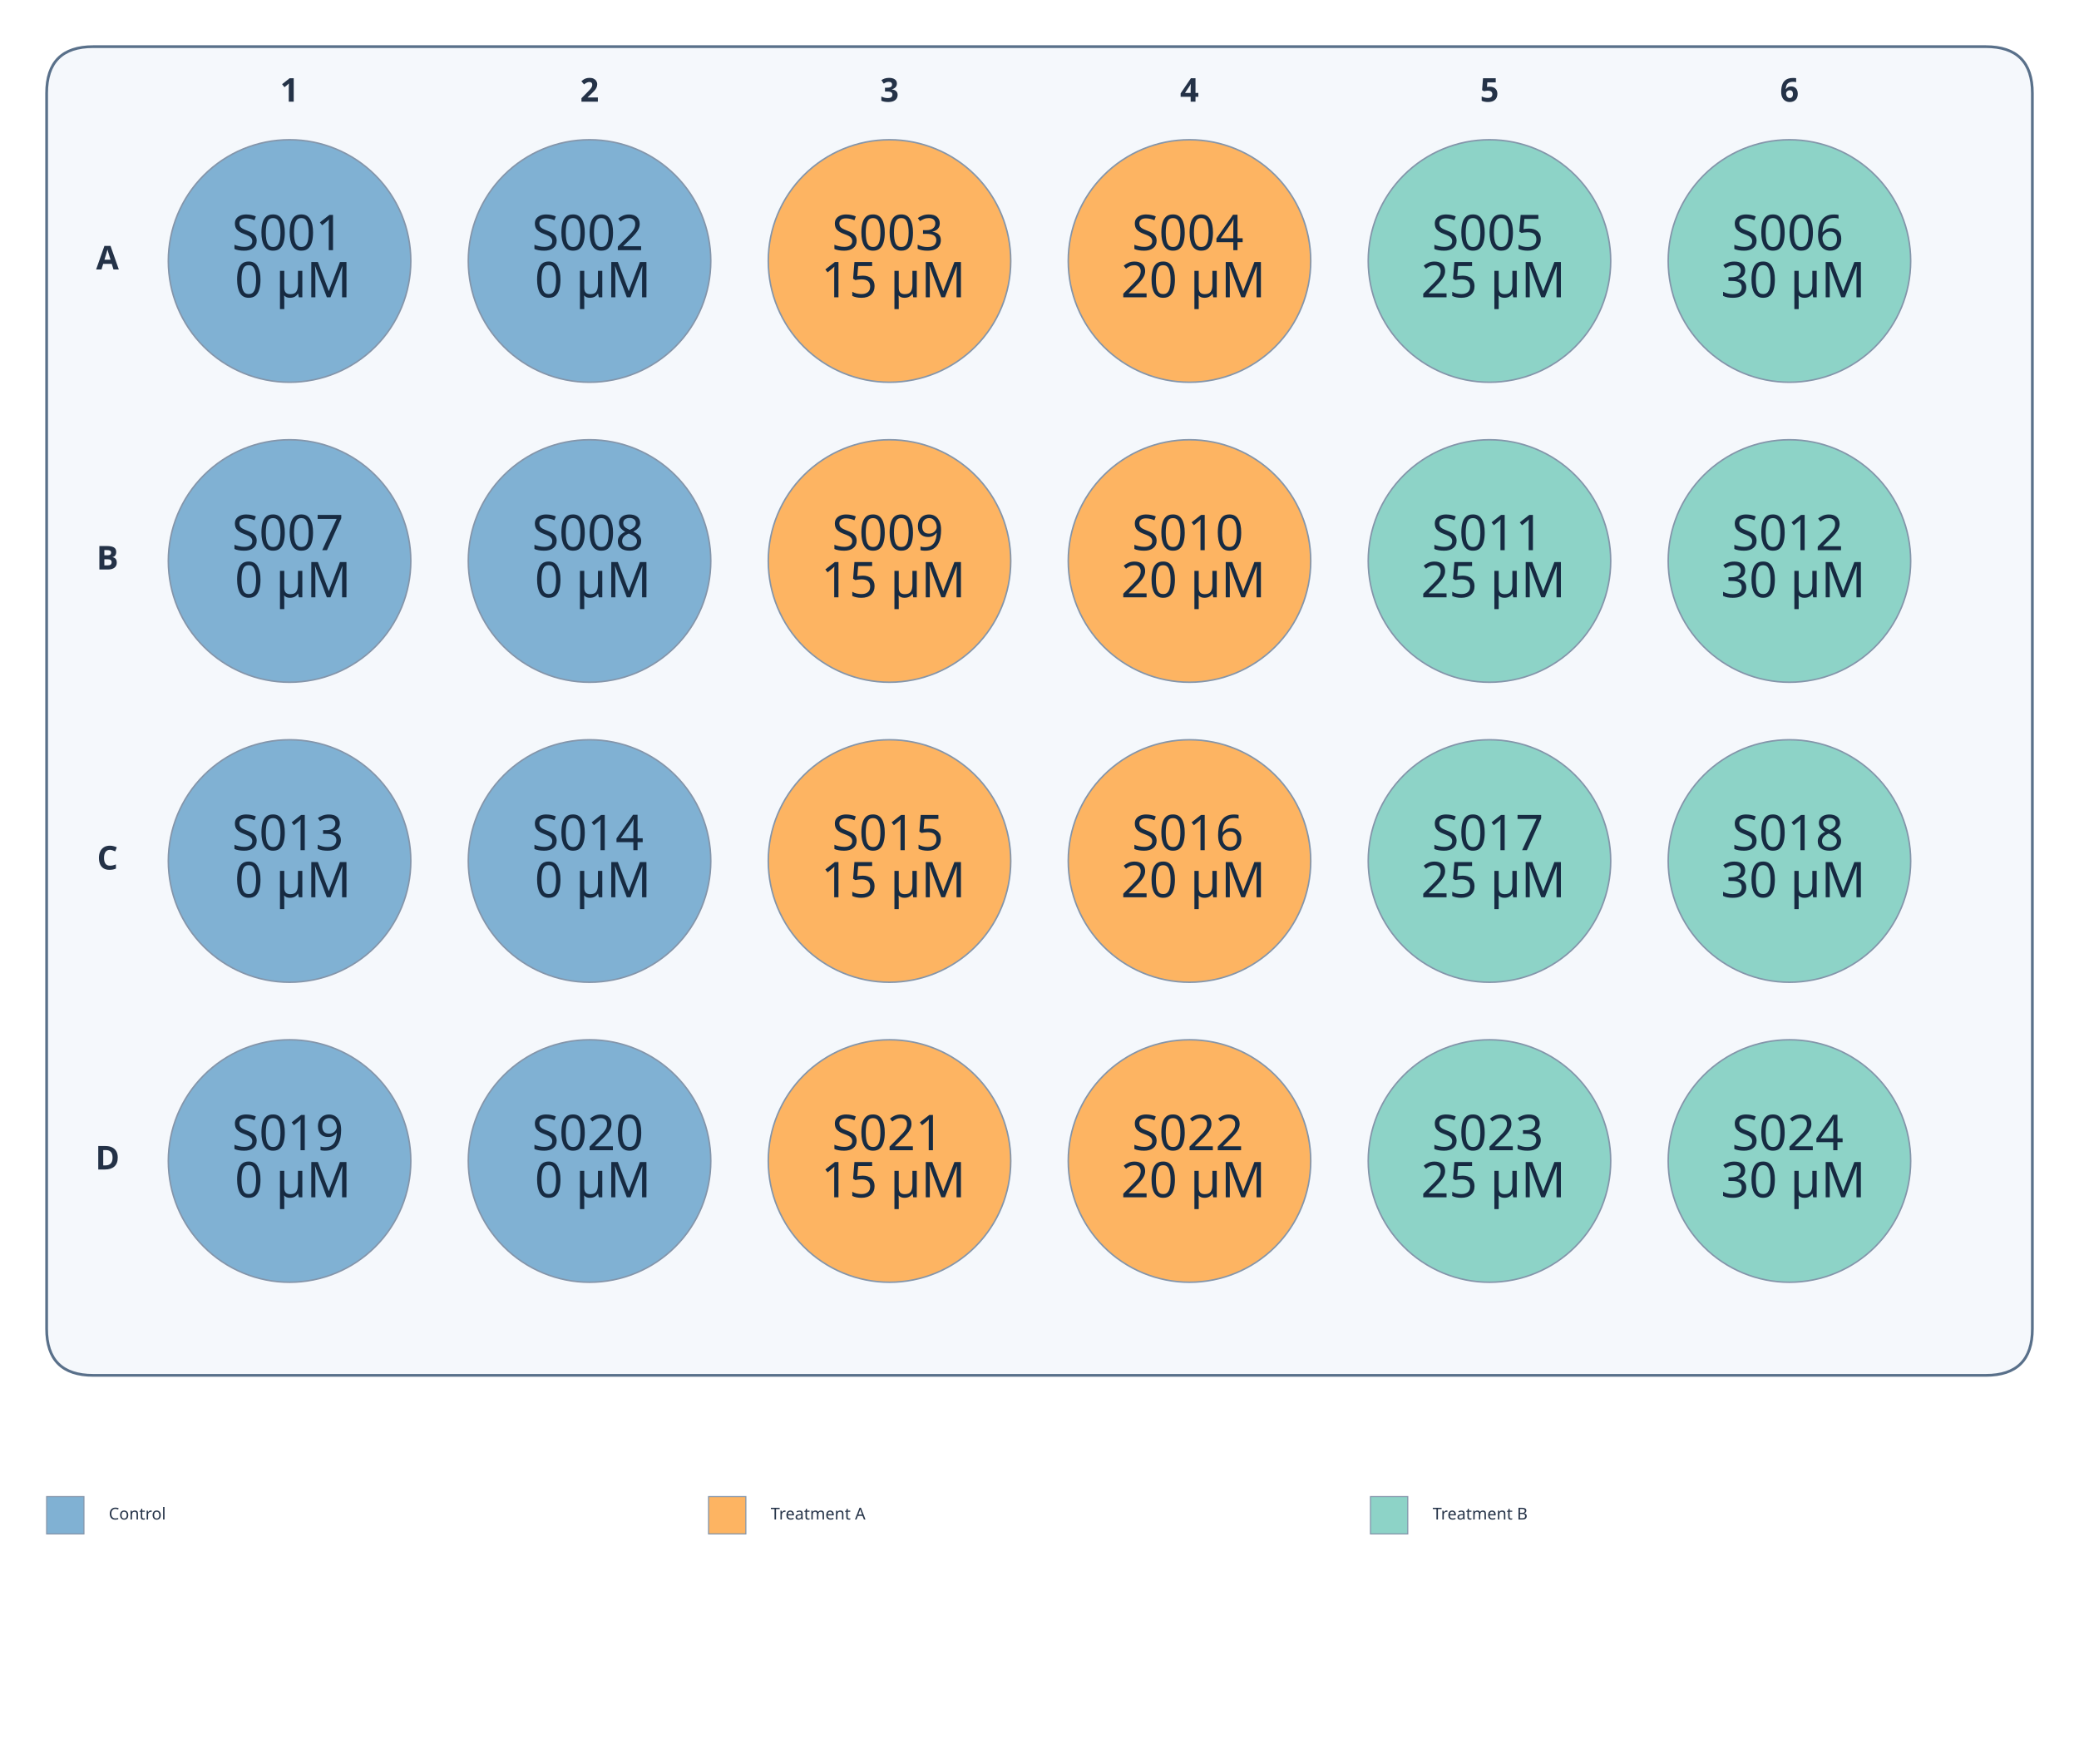
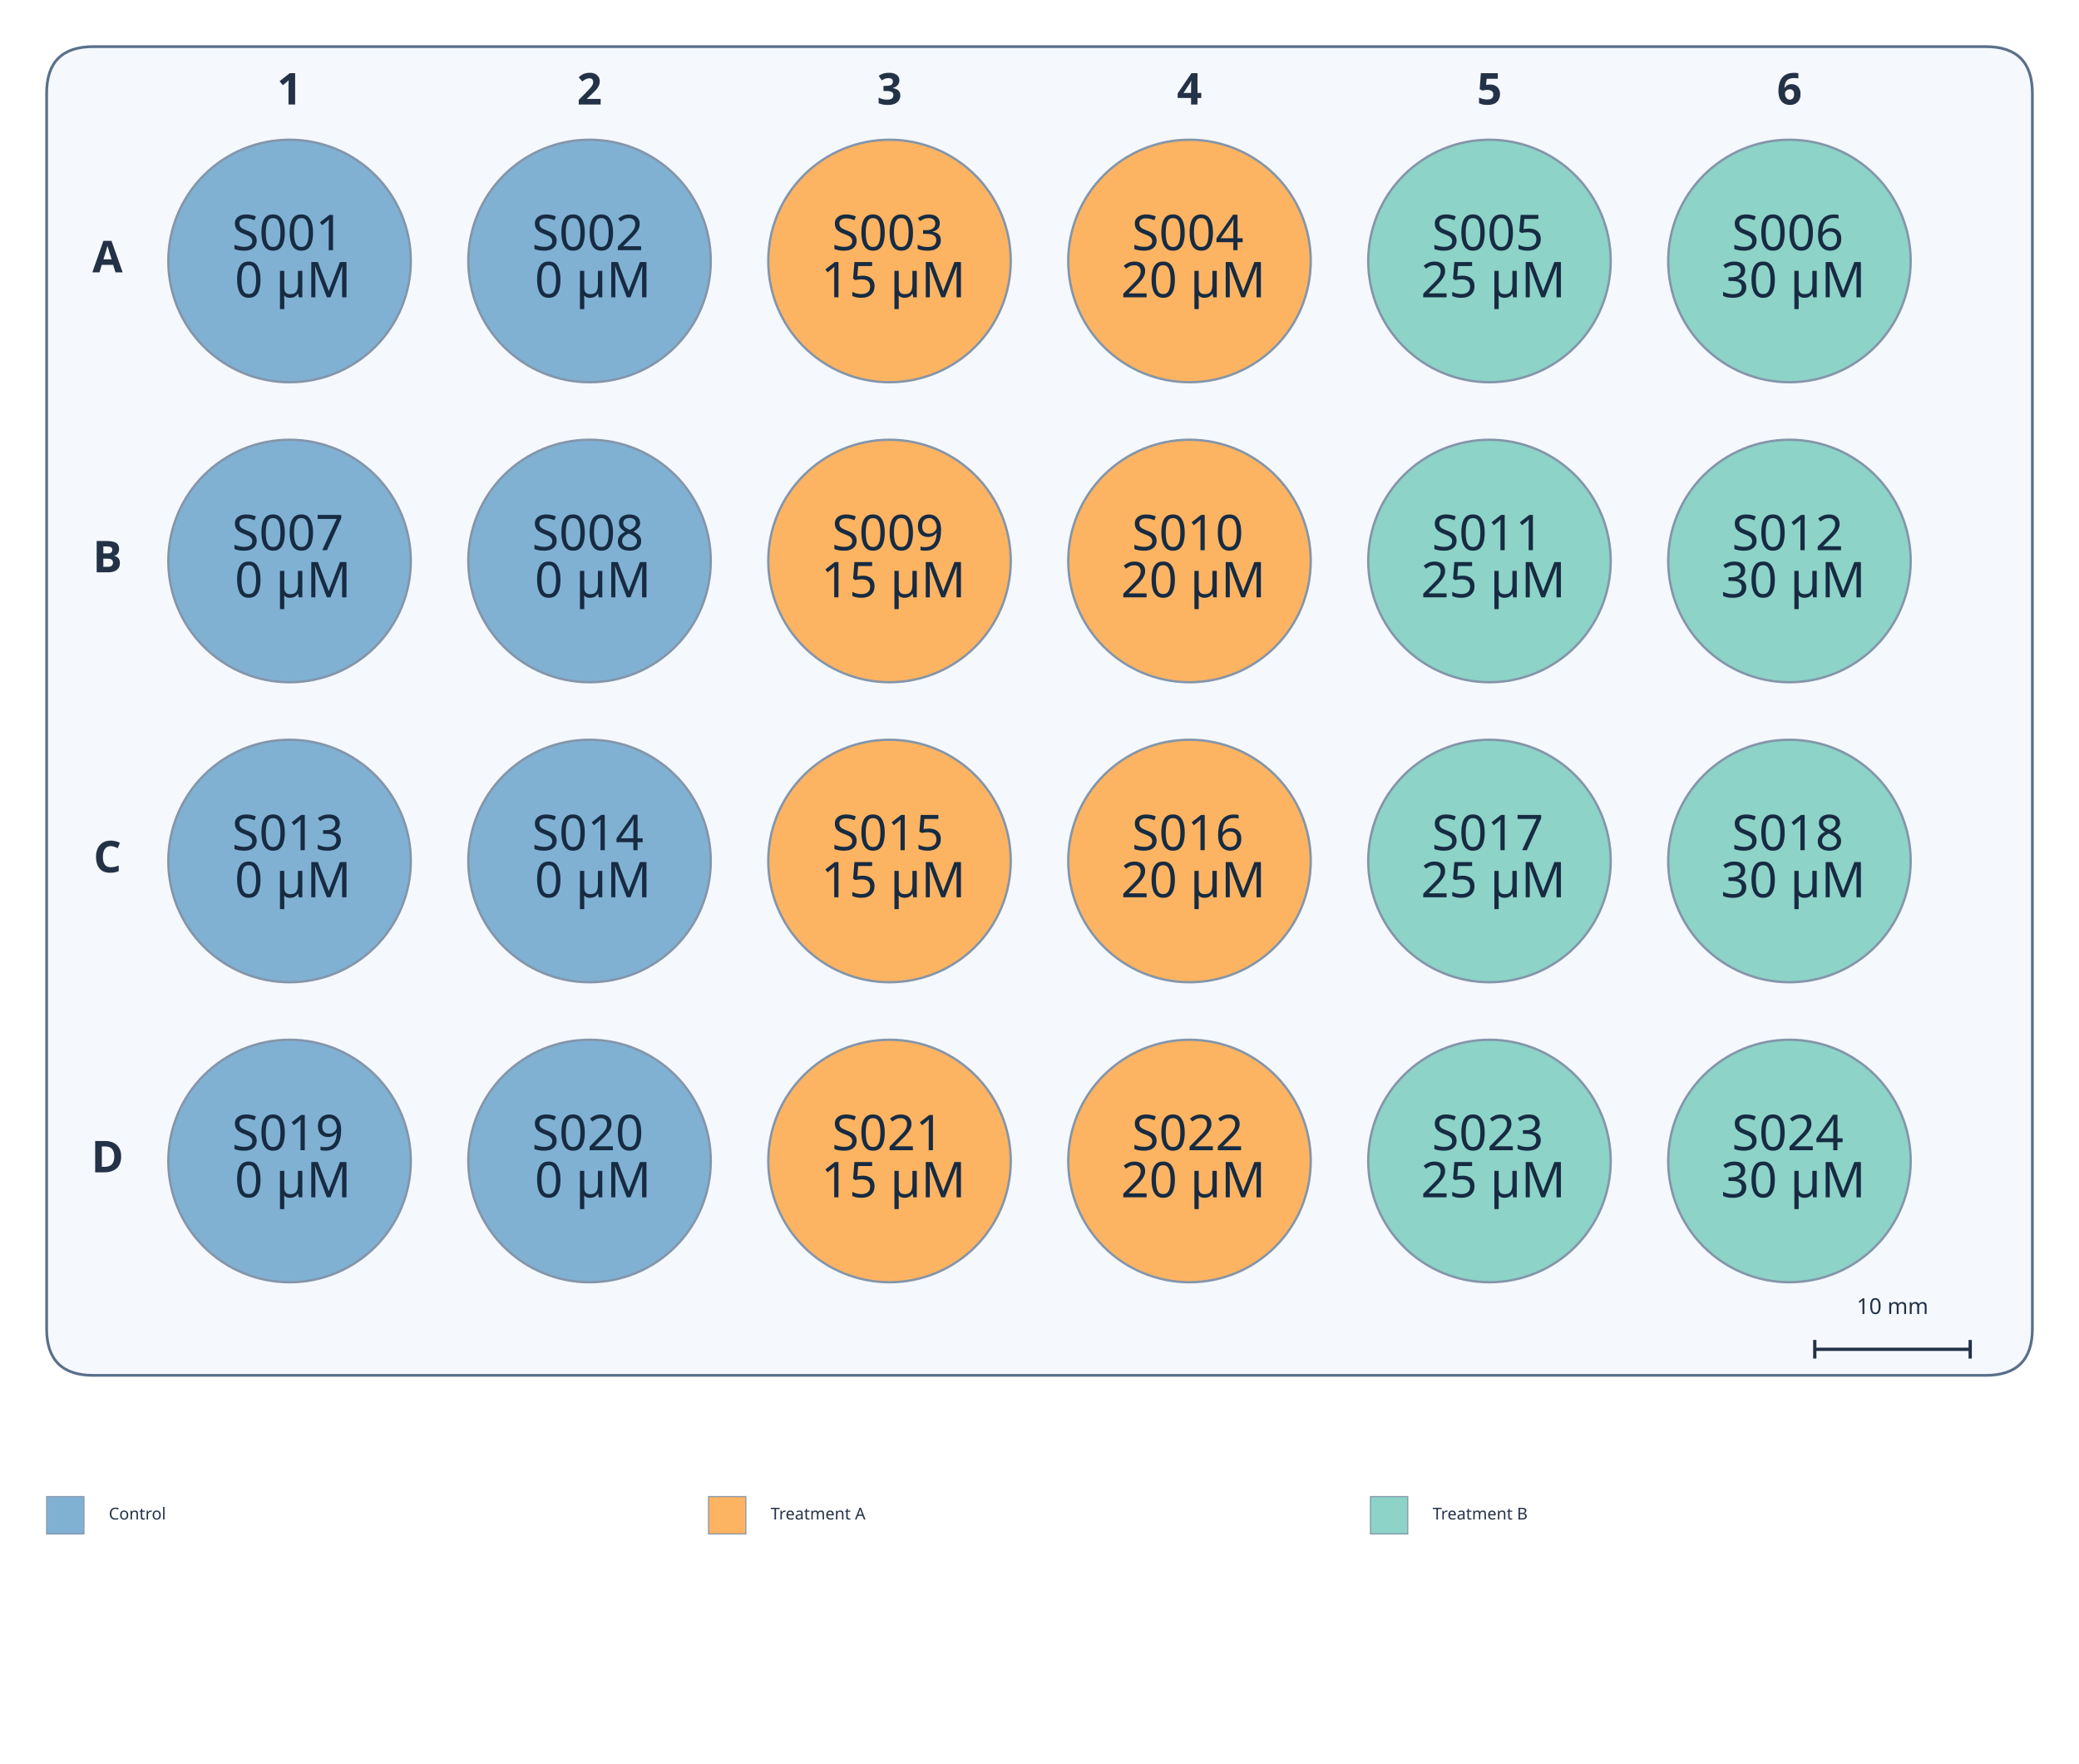
<svg xmlns="http://www.w3.org/2000/svg" width="267.52mm" height="226.96mm" viewBox="0 0 758.324 643.351" version="1.1">
  <defs>
    <style type="text/css">*{stroke-linejoin: round; stroke-linecap: butt}</style>
  </defs>
  <g id="figure_1">
    <g id="patch_1">
      <path d="M 0 643.351  L 758.324 643.351  L 758.324 0  L 0 0  z " style="fill: #ffffff" />
    </g>
    <g id="axes_1">
      <g id="plate-outline">
        <path d="M 34.016 17.008  L 724.309 17.008  Q 741.317 17.008 741.317 34.016  L 741.317 484.611  Q 741.317 501.619 724.309 501.619  L 34.016 501.619  Q 17.008 501.619 17.008 484.611  L 17.008 34.016  Q 17.008 17.008 34.016 17.008  z " clip-path="url(#pd7076431f0)" style="fill: #f5f8fc; stroke: #59708a; stroke-linejoin: miter" />
      </g>
      <g id="well-A1">
-         <path d="M 105.619 50.967  C 117.346 50.967 128.595 55.626 136.887 63.919  C 145.18 72.211 149.839 83.46 149.839 95.187  C 149.839 106.915 145.18 118.163 136.887 126.456  C 128.595 134.749 117.346 139.408 105.619 139.408  C 93.891 139.408 82.643 134.749 74.35 126.456  C 66.058 118.163 61.398 106.915 61.398 95.187  C 61.398 83.46 66.058 72.211 74.35 63.919  C 82.643 55.626 93.891 50.967 105.619 50.967  z " clip-path="url(#pd7076431f0)" style="fill: #80b1d3; stroke: #8495aa; stroke-width: 0.55; stroke-linejoin: miter" />
+         <path d="M 105.619 50.967  C 117.346 50.967 128.595 55.626 136.887 63.919  C 145.18 72.211 149.839 83.46 149.839 95.187  C 149.839 106.915 145.18 118.163 136.887 126.456  C 128.595 134.749 117.346 139.408 105.619 139.408  C 93.891 139.408 82.643 134.749 74.35 126.456  C 66.058 118.163 61.398 106.915 61.398 95.187  C 61.398 83.46 66.058 72.211 74.35 63.919  C 82.643 55.626 93.891 50.967 105.619 50.967  z " clip-path="url(#pd7076431f0)" style="fill: #80b1d3; stroke: #8495aa; stroke-width: 0.85; stroke-linejoin: miter" />
      </g>
      <g id="well-A2">
-         <path d="M 215.036 50.967  C 226.764 50.967 238.012 55.626 246.305 63.919  C 254.597 72.211 259.257 83.46 259.257 95.187  C 259.257 106.915 254.597 118.163 246.305 126.456  C 238.012 134.749 226.764 139.408 215.036 139.408  C 203.309 139.408 192.06 134.749 183.768 126.456  C 175.475 118.163 170.816 106.915 170.816 95.187  C 170.816 83.46 175.475 72.211 183.768 63.919  C 192.06 55.626 203.309 50.967 215.036 50.967  z " clip-path="url(#pd7076431f0)" style="fill: #80b1d3; stroke: #8495aa; stroke-width: 0.55; stroke-linejoin: miter" />
+         <path d="M 215.036 50.967  C 226.764 50.967 238.012 55.626 246.305 63.919  C 254.597 72.211 259.257 83.46 259.257 95.187  C 259.257 106.915 254.597 118.163 246.305 126.456  C 238.012 134.749 226.764 139.408 215.036 139.408  C 203.309 139.408 192.06 134.749 183.768 126.456  C 175.475 118.163 170.816 106.915 170.816 95.187  C 170.816 83.46 175.475 72.211 183.768 63.919  C 192.06 55.626 203.309 50.967 215.036 50.967  z " clip-path="url(#pd7076431f0)" style="fill: #80b1d3; stroke: #8495aa; stroke-width: 0.85; stroke-linejoin: miter" />
      </g>
      <g id="well-A3">
-         <path d="M 324.454 50.967  C 336.181 50.967 347.43 55.626 355.722 63.919  C 364.015 72.211 368.674 83.46 368.674 95.187  C 368.674 106.915 364.015 118.163 355.722 126.456  C 347.43 134.749 336.181 139.408 324.454 139.408  C 312.726 139.408 301.477 134.749 293.185 126.456  C 284.892 118.163 280.233 106.915 280.233 95.187  C 280.233 83.46 284.892 72.211 293.185 63.919  C 301.477 55.626 312.726 50.967 324.454 50.967  z " clip-path="url(#pd7076431f0)" style="fill: #fdb462; stroke: #8495aa; stroke-width: 0.55; stroke-linejoin: miter" />
+         <path d="M 324.454 50.967  C 336.181 50.967 347.43 55.626 355.722 63.919  C 364.015 72.211 368.674 83.46 368.674 95.187  C 368.674 106.915 364.015 118.163 355.722 126.456  C 347.43 134.749 336.181 139.408 324.454 139.408  C 312.726 139.408 301.477 134.749 293.185 126.456  C 284.892 118.163 280.233 106.915 280.233 95.187  C 280.233 83.46 284.892 72.211 293.185 63.919  C 301.477 55.626 312.726 50.967 324.454 50.967  z " clip-path="url(#pd7076431f0)" style="fill: #fdb462; stroke: #8495aa; stroke-width: 0.85; stroke-linejoin: miter" />
      </g>
      <g id="well-A4">
-         <path d="M 433.871 50.967  C 445.598 50.967 456.847 55.626 465.139 63.919  C 473.432 72.211 478.091 83.46 478.091 95.187  C 478.091 106.915 473.432 118.163 465.139 126.456  C 456.847 134.749 445.598 139.408 433.871 139.408  C 422.143 139.408 410.895 134.749 402.602 126.456  C 394.31 118.163 389.65 106.915 389.65 95.187  C 389.65 83.46 394.31 72.211 402.602 63.919  C 410.895 55.626 422.143 50.967 433.871 50.967  z " clip-path="url(#pd7076431f0)" style="fill: #fdb462; stroke: #8495aa; stroke-width: 0.55; stroke-linejoin: miter" />
+         <path d="M 433.871 50.967  C 445.598 50.967 456.847 55.626 465.139 63.919  C 473.432 72.211 478.091 83.46 478.091 95.187  C 478.091 106.915 473.432 118.163 465.139 126.456  C 456.847 134.749 445.598 139.408 433.871 139.408  C 422.143 139.408 410.895 134.749 402.602 126.456  C 394.31 118.163 389.65 106.915 389.65 95.187  C 389.65 83.46 394.31 72.211 402.602 63.919  C 410.895 55.626 422.143 50.967 433.871 50.967  z " clip-path="url(#pd7076431f0)" style="fill: #fdb462; stroke: #8495aa; stroke-width: 0.85; stroke-linejoin: miter" />
      </g>
      <g id="well-A5">
-         <path d="M 543.288 50.967  C 555.016 50.967 566.264 55.626 574.557 63.919  C 582.849 72.211 587.509 83.46 587.509 95.187  C 587.509 106.915 582.849 118.163 574.557 126.456  C 566.264 134.749 555.016 139.408 543.288 139.408  C 531.561 139.408 520.312 134.749 512.02 126.456  C 503.727 118.163 499.068 106.915 499.068 95.187  C 499.068 83.46 503.727 72.211 512.02 63.919  C 520.312 55.626 531.561 50.967 543.288 50.967  z " clip-path="url(#pd7076431f0)" style="fill: #8dd3c7; stroke: #8495aa; stroke-width: 0.55; stroke-linejoin: miter" />
+         <path d="M 543.288 50.967  C 555.016 50.967 566.264 55.626 574.557 63.919  C 582.849 72.211 587.509 83.46 587.509 95.187  C 587.509 106.915 582.849 118.163 574.557 126.456  C 566.264 134.749 555.016 139.408 543.288 139.408  C 531.561 139.408 520.312 134.749 512.02 126.456  C 503.727 118.163 499.068 106.915 499.068 95.187  C 499.068 83.46 503.727 72.211 512.02 63.919  C 520.312 55.626 531.561 50.967 543.288 50.967  z " clip-path="url(#pd7076431f0)" style="fill: #8dd3c7; stroke: #8495aa; stroke-width: 0.85; stroke-linejoin: miter" />
      </g>
      <g id="well-A6">
-         <path d="M 652.706 50.967  C 664.433 50.967 675.682 55.626 683.974 63.919  C 692.267 72.211 696.926 83.46 696.926 95.187  C 696.926 106.915 692.267 118.163 683.974 126.456  C 675.682 134.749 664.433 139.408 652.706 139.408  C 640.978 139.408 629.729 134.749 621.437 126.456  C 613.144 118.163 608.485 106.915 608.485 95.187  C 608.485 83.46 613.144 72.211 621.437 63.919  C 629.729 55.626 640.978 50.967 652.706 50.967  z " clip-path="url(#pd7076431f0)" style="fill: #8dd3c7; stroke: #8495aa; stroke-width: 0.55; stroke-linejoin: miter" />
+         <path d="M 652.706 50.967  C 664.433 50.967 675.682 55.626 683.974 63.919  C 692.267 72.211 696.926 83.46 696.926 95.187  C 696.926 106.915 692.267 118.163 683.974 126.456  C 675.682 134.749 664.433 139.408 652.706 139.408  C 640.978 139.408 629.729 134.749 621.437 126.456  C 613.144 118.163 608.485 106.915 608.485 95.187  C 608.485 83.46 613.144 72.211 621.437 63.919  C 629.729 55.626 640.978 50.967 652.706 50.967  z " clip-path="url(#pd7076431f0)" style="fill: #8dd3c7; stroke: #8495aa; stroke-width: 0.85; stroke-linejoin: miter" />
      </g>
      <g id="well-B1">
-         <path d="M 105.619 160.384  C 117.346 160.384 128.595 165.044 136.887 173.336  C 145.18 181.629 149.839 192.877 149.839 204.605  C 149.839 216.332 145.18 227.581 136.887 235.873  C 128.595 244.166 117.346 248.825 105.619 248.825  C 93.891 248.825 82.643 244.166 74.35 235.873  C 66.058 227.581 61.398 216.332 61.398 204.605  C 61.398 192.877 66.058 181.629 74.35 173.336  C 82.643 165.044 93.891 160.384 105.619 160.384  z " clip-path="url(#pd7076431f0)" style="fill: #80b1d3; stroke: #8495aa; stroke-width: 0.55; stroke-linejoin: miter" />
+         <path d="M 105.619 160.384  C 117.346 160.384 128.595 165.044 136.887 173.336  C 145.18 181.629 149.839 192.877 149.839 204.605  C 149.839 216.332 145.18 227.581 136.887 235.873  C 128.595 244.166 117.346 248.825 105.619 248.825  C 93.891 248.825 82.643 244.166 74.35 235.873  C 66.058 227.581 61.398 216.332 61.398 204.605  C 61.398 192.877 66.058 181.629 74.35 173.336  C 82.643 165.044 93.891 160.384 105.619 160.384  z " clip-path="url(#pd7076431f0)" style="fill: #80b1d3; stroke: #8495aa; stroke-width: 0.85; stroke-linejoin: miter" />
      </g>
      <g id="well-B2">
-         <path d="M 215.036 160.384  C 226.764 160.384 238.012 165.044 246.305 173.336  C 254.597 181.629 259.257 192.877 259.257 204.605  C 259.257 216.332 254.597 227.581 246.305 235.873  C 238.012 244.166 226.764 248.825 215.036 248.825  C 203.309 248.825 192.06 244.166 183.768 235.873  C 175.475 227.581 170.816 216.332 170.816 204.605  C 170.816 192.877 175.475 181.629 183.768 173.336  C 192.06 165.044 203.309 160.384 215.036 160.384  z " clip-path="url(#pd7076431f0)" style="fill: #80b1d3; stroke: #8495aa; stroke-width: 0.55; stroke-linejoin: miter" />
+         <path d="M 215.036 160.384  C 226.764 160.384 238.012 165.044 246.305 173.336  C 254.597 181.629 259.257 192.877 259.257 204.605  C 259.257 216.332 254.597 227.581 246.305 235.873  C 238.012 244.166 226.764 248.825 215.036 248.825  C 203.309 248.825 192.06 244.166 183.768 235.873  C 175.475 227.581 170.816 216.332 170.816 204.605  C 170.816 192.877 175.475 181.629 183.768 173.336  C 192.06 165.044 203.309 160.384 215.036 160.384  z " clip-path="url(#pd7076431f0)" style="fill: #80b1d3; stroke: #8495aa; stroke-width: 0.85; stroke-linejoin: miter" />
      </g>
      <g id="well-B3">
-         <path d="M 324.454 160.384  C 336.181 160.384 347.43 165.044 355.722 173.336  C 364.015 181.629 368.674 192.877 368.674 204.605  C 368.674 216.332 364.015 227.581 355.722 235.873  C 347.43 244.166 336.181 248.825 324.454 248.825  C 312.726 248.825 301.477 244.166 293.185 235.873  C 284.892 227.581 280.233 216.332 280.233 204.605  C 280.233 192.877 284.892 181.629 293.185 173.336  C 301.477 165.044 312.726 160.384 324.454 160.384  z " clip-path="url(#pd7076431f0)" style="fill: #fdb462; stroke: #8495aa; stroke-width: 0.55; stroke-linejoin: miter" />
+         <path d="M 324.454 160.384  C 336.181 160.384 347.43 165.044 355.722 173.336  C 364.015 181.629 368.674 192.877 368.674 204.605  C 368.674 216.332 364.015 227.581 355.722 235.873  C 347.43 244.166 336.181 248.825 324.454 248.825  C 312.726 248.825 301.477 244.166 293.185 235.873  C 284.892 227.581 280.233 216.332 280.233 204.605  C 280.233 192.877 284.892 181.629 293.185 173.336  C 301.477 165.044 312.726 160.384 324.454 160.384  z " clip-path="url(#pd7076431f0)" style="fill: #fdb462; stroke: #8495aa; stroke-width: 0.85; stroke-linejoin: miter" />
      </g>
      <g id="well-B4">
-         <path d="M 433.871 160.384  C 445.598 160.384 456.847 165.044 465.139 173.336  C 473.432 181.629 478.091 192.877 478.091 204.605  C 478.091 216.332 473.432 227.581 465.139 235.873  C 456.847 244.166 445.598 248.825 433.871 248.825  C 422.143 248.825 410.895 244.166 402.602 235.873  C 394.31 227.581 389.65 216.332 389.65 204.605  C 389.65 192.877 394.31 181.629 402.602 173.336  C 410.895 165.044 422.143 160.384 433.871 160.384  z " clip-path="url(#pd7076431f0)" style="fill: #fdb462; stroke: #8495aa; stroke-width: 0.55; stroke-linejoin: miter" />
+         <path d="M 433.871 160.384  C 445.598 160.384 456.847 165.044 465.139 173.336  C 473.432 181.629 478.091 192.877 478.091 204.605  C 478.091 216.332 473.432 227.581 465.139 235.873  C 456.847 244.166 445.598 248.825 433.871 248.825  C 422.143 248.825 410.895 244.166 402.602 235.873  C 394.31 227.581 389.65 216.332 389.65 204.605  C 389.65 192.877 394.31 181.629 402.602 173.336  C 410.895 165.044 422.143 160.384 433.871 160.384  z " clip-path="url(#pd7076431f0)" style="fill: #fdb462; stroke: #8495aa; stroke-width: 0.85; stroke-linejoin: miter" />
      </g>
      <g id="well-B5">
-         <path d="M 543.288 160.384  C 555.016 160.384 566.264 165.044 574.557 173.336  C 582.849 181.629 587.509 192.877 587.509 204.605  C 587.509 216.332 582.849 227.581 574.557 235.873  C 566.264 244.166 555.016 248.825 543.288 248.825  C 531.561 248.825 520.312 244.166 512.02 235.873  C 503.727 227.581 499.068 216.332 499.068 204.605  C 499.068 192.877 503.727 181.629 512.02 173.336  C 520.312 165.044 531.561 160.384 543.288 160.384  z " clip-path="url(#pd7076431f0)" style="fill: #8dd3c7; stroke: #8495aa; stroke-width: 0.55; stroke-linejoin: miter" />
+         <path d="M 543.288 160.384  C 555.016 160.384 566.264 165.044 574.557 173.336  C 582.849 181.629 587.509 192.877 587.509 204.605  C 587.509 216.332 582.849 227.581 574.557 235.873  C 566.264 244.166 555.016 248.825 543.288 248.825  C 531.561 248.825 520.312 244.166 512.02 235.873  C 503.727 227.581 499.068 216.332 499.068 204.605  C 499.068 192.877 503.727 181.629 512.02 173.336  C 520.312 165.044 531.561 160.384 543.288 160.384  z " clip-path="url(#pd7076431f0)" style="fill: #8dd3c7; stroke: #8495aa; stroke-width: 0.85; stroke-linejoin: miter" />
      </g>
      <g id="well-B6">
-         <path d="M 652.706 160.384  C 664.433 160.384 675.682 165.044 683.974 173.336  C 692.267 181.629 696.926 192.877 696.926 204.605  C 696.926 216.332 692.267 227.581 683.974 235.873  C 675.682 244.166 664.433 248.825 652.706 248.825  C 640.978 248.825 629.729 244.166 621.437 235.873  C 613.144 227.581 608.485 216.332 608.485 204.605  C 608.485 192.877 613.144 181.629 621.437 173.336  C 629.729 165.044 640.978 160.384 652.706 160.384  z " clip-path="url(#pd7076431f0)" style="fill: #8dd3c7; stroke: #8495aa; stroke-width: 0.55; stroke-linejoin: miter" />
+         <path d="M 652.706 160.384  C 664.433 160.384 675.682 165.044 683.974 173.336  C 692.267 181.629 696.926 192.877 696.926 204.605  C 696.926 216.332 692.267 227.581 683.974 235.873  C 675.682 244.166 664.433 248.825 652.706 248.825  C 640.978 248.825 629.729 244.166 621.437 235.873  C 613.144 227.581 608.485 216.332 608.485 204.605  C 608.485 192.877 613.144 181.629 621.437 173.336  C 629.729 165.044 640.978 160.384 652.706 160.384  z " clip-path="url(#pd7076431f0)" style="fill: #8dd3c7; stroke: #8495aa; stroke-width: 0.85; stroke-linejoin: miter" />
      </g>
      <g id="well-C1">
-         <path d="M 105.619 269.802  C 117.346 269.802 128.595 274.461 136.887 282.753  C 145.18 291.046 149.839 302.295 149.839 314.022  C 149.839 325.749 145.18 336.998 136.887 345.291  C 128.595 353.583 117.346 358.243 105.619 358.243  C 93.891 358.243 82.643 353.583 74.35 345.291  C 66.058 336.998 61.398 325.749 61.398 314.022  C 61.398 302.295 66.058 291.046 74.35 282.753  C 82.643 274.461 93.891 269.802 105.619 269.802  z " clip-path="url(#pd7076431f0)" style="fill: #80b1d3; stroke: #8495aa; stroke-width: 0.55; stroke-linejoin: miter" />
+         <path d="M 105.619 269.802  C 117.346 269.802 128.595 274.461 136.887 282.753  C 145.18 291.046 149.839 302.295 149.839 314.022  C 149.839 325.749 145.18 336.998 136.887 345.291  C 128.595 353.583 117.346 358.243 105.619 358.243  C 93.891 358.243 82.643 353.583 74.35 345.291  C 66.058 336.998 61.398 325.749 61.398 314.022  C 61.398 302.295 66.058 291.046 74.35 282.753  C 82.643 274.461 93.891 269.802 105.619 269.802  z " clip-path="url(#pd7076431f0)" style="fill: #80b1d3; stroke: #8495aa; stroke-width: 0.85; stroke-linejoin: miter" />
      </g>
      <g id="well-C2">
-         <path d="M 215.036 269.802  C 226.764 269.802 238.012 274.461 246.305 282.753  C 254.597 291.046 259.257 302.295 259.257 314.022  C 259.257 325.749 254.597 336.998 246.305 345.291  C 238.012 353.583 226.764 358.243 215.036 358.243  C 203.309 358.243 192.06 353.583 183.768 345.291  C 175.475 336.998 170.816 325.749 170.816 314.022  C 170.816 302.295 175.475 291.046 183.768 282.753  C 192.06 274.461 203.309 269.802 215.036 269.802  z " clip-path="url(#pd7076431f0)" style="fill: #80b1d3; stroke: #8495aa; stroke-width: 0.55; stroke-linejoin: miter" />
+         <path d="M 215.036 269.802  C 226.764 269.802 238.012 274.461 246.305 282.753  C 254.597 291.046 259.257 302.295 259.257 314.022  C 259.257 325.749 254.597 336.998 246.305 345.291  C 238.012 353.583 226.764 358.243 215.036 358.243  C 203.309 358.243 192.06 353.583 183.768 345.291  C 175.475 336.998 170.816 325.749 170.816 314.022  C 170.816 302.295 175.475 291.046 183.768 282.753  C 192.06 274.461 203.309 269.802 215.036 269.802  z " clip-path="url(#pd7076431f0)" style="fill: #80b1d3; stroke: #8495aa; stroke-width: 0.85; stroke-linejoin: miter" />
      </g>
      <g id="well-C3">
-         <path d="M 324.454 269.802  C 336.181 269.802 347.43 274.461 355.722 282.753  C 364.015 291.046 368.674 302.295 368.674 314.022  C 368.674 325.749 364.015 336.998 355.722 345.291  C 347.43 353.583 336.181 358.243 324.454 358.243  C 312.726 358.243 301.477 353.583 293.185 345.291  C 284.892 336.998 280.233 325.749 280.233 314.022  C 280.233 302.295 284.892 291.046 293.185 282.753  C 301.477 274.461 312.726 269.802 324.454 269.802  z " clip-path="url(#pd7076431f0)" style="fill: #fdb462; stroke: #8495aa; stroke-width: 0.55; stroke-linejoin: miter" />
+         <path d="M 324.454 269.802  C 336.181 269.802 347.43 274.461 355.722 282.753  C 364.015 291.046 368.674 302.295 368.674 314.022  C 368.674 325.749 364.015 336.998 355.722 345.291  C 347.43 353.583 336.181 358.243 324.454 358.243  C 312.726 358.243 301.477 353.583 293.185 345.291  C 284.892 336.998 280.233 325.749 280.233 314.022  C 280.233 302.295 284.892 291.046 293.185 282.753  C 301.477 274.461 312.726 269.802 324.454 269.802  z " clip-path="url(#pd7076431f0)" style="fill: #fdb462; stroke: #8495aa; stroke-width: 0.85; stroke-linejoin: miter" />
      </g>
      <g id="well-C4">
-         <path d="M 433.871 269.802  C 445.598 269.802 456.847 274.461 465.139 282.753  C 473.432 291.046 478.091 302.295 478.091 314.022  C 478.091 325.749 473.432 336.998 465.139 345.291  C 456.847 353.583 445.598 358.243 433.871 358.243  C 422.143 358.243 410.895 353.583 402.602 345.291  C 394.31 336.998 389.65 325.749 389.65 314.022  C 389.65 302.295 394.31 291.046 402.602 282.753  C 410.895 274.461 422.143 269.802 433.871 269.802  z " clip-path="url(#pd7076431f0)" style="fill: #fdb462; stroke: #8495aa; stroke-width: 0.55; stroke-linejoin: miter" />
+         <path d="M 433.871 269.802  C 445.598 269.802 456.847 274.461 465.139 282.753  C 473.432 291.046 478.091 302.295 478.091 314.022  C 478.091 325.749 473.432 336.998 465.139 345.291  C 456.847 353.583 445.598 358.243 433.871 358.243  C 422.143 358.243 410.895 353.583 402.602 345.291  C 394.31 336.998 389.65 325.749 389.65 314.022  C 389.65 302.295 394.31 291.046 402.602 282.753  C 410.895 274.461 422.143 269.802 433.871 269.802  z " clip-path="url(#pd7076431f0)" style="fill: #fdb462; stroke: #8495aa; stroke-width: 0.85; stroke-linejoin: miter" />
      </g>
      <g id="well-C5">
-         <path d="M 543.288 269.802  C 555.016 269.802 566.264 274.461 574.557 282.753  C 582.849 291.046 587.509 302.295 587.509 314.022  C 587.509 325.749 582.849 336.998 574.557 345.291  C 566.264 353.583 555.016 358.243 543.288 358.243  C 531.561 358.243 520.312 353.583 512.02 345.291  C 503.727 336.998 499.068 325.749 499.068 314.022  C 499.068 302.295 503.727 291.046 512.02 282.753  C 520.312 274.461 531.561 269.802 543.288 269.802  z " clip-path="url(#pd7076431f0)" style="fill: #8dd3c7; stroke: #8495aa; stroke-width: 0.55; stroke-linejoin: miter" />
+         <path d="M 543.288 269.802  C 555.016 269.802 566.264 274.461 574.557 282.753  C 582.849 291.046 587.509 302.295 587.509 314.022  C 587.509 325.749 582.849 336.998 574.557 345.291  C 566.264 353.583 555.016 358.243 543.288 358.243  C 531.561 358.243 520.312 353.583 512.02 345.291  C 503.727 336.998 499.068 325.749 499.068 314.022  C 499.068 302.295 503.727 291.046 512.02 282.753  C 520.312 274.461 531.561 269.802 543.288 269.802  z " clip-path="url(#pd7076431f0)" style="fill: #8dd3c7; stroke: #8495aa; stroke-width: 0.85; stroke-linejoin: miter" />
      </g>
      <g id="well-C6">
-         <path d="M 652.706 269.802  C 664.433 269.802 675.682 274.461 683.974 282.753  C 692.267 291.046 696.926 302.295 696.926 314.022  C 696.926 325.749 692.267 336.998 683.974 345.291  C 675.682 353.583 664.433 358.243 652.706 358.243  C 640.978 358.243 629.729 353.583 621.437 345.291  C 613.144 336.998 608.485 325.749 608.485 314.022  C 608.485 302.295 613.144 291.046 621.437 282.753  C 629.729 274.461 640.978 269.802 652.706 269.802  z " clip-path="url(#pd7076431f0)" style="fill: #8dd3c7; stroke: #8495aa; stroke-width: 0.55; stroke-linejoin: miter" />
+         <path d="M 652.706 269.802  C 664.433 269.802 675.682 274.461 683.974 282.753  C 692.267 291.046 696.926 302.295 696.926 314.022  C 696.926 325.749 692.267 336.998 683.974 345.291  C 675.682 353.583 664.433 358.243 652.706 358.243  C 640.978 358.243 629.729 353.583 621.437 345.291  C 613.144 336.998 608.485 325.749 608.485 314.022  C 608.485 302.295 613.144 291.046 621.437 282.753  C 629.729 274.461 640.978 269.802 652.706 269.802  z " clip-path="url(#pd7076431f0)" style="fill: #8dd3c7; stroke: #8495aa; stroke-width: 0.85; stroke-linejoin: miter" />
      </g>
      <g id="well-D1">
-         <path d="M 105.619 379.219  C 117.346 379.219 128.595 383.878 136.887 392.171  C 145.18 400.463 149.839 411.712 149.839 423.439  C 149.839 435.167 145.18 446.415 136.887 454.708  C 128.595 463 117.346 467.66 105.619 467.66  C 93.891 467.66 82.643 463 74.35 454.708  C 66.058 446.415 61.398 435.167 61.398 423.439  C 61.398 411.712 66.058 400.463 74.35 392.171  C 82.643 383.878 93.891 379.219 105.619 379.219  z " clip-path="url(#pd7076431f0)" style="fill: #80b1d3; stroke: #8495aa; stroke-width: 0.55; stroke-linejoin: miter" />
+         <path d="M 105.619 379.219  C 117.346 379.219 128.595 383.878 136.887 392.171  C 145.18 400.463 149.839 411.712 149.839 423.439  C 149.839 435.167 145.18 446.415 136.887 454.708  C 128.595 463 117.346 467.66 105.619 467.66  C 93.891 467.66 82.643 463 74.35 454.708  C 66.058 446.415 61.398 435.167 61.398 423.439  C 61.398 411.712 66.058 400.463 74.35 392.171  C 82.643 383.878 93.891 379.219 105.619 379.219  z " clip-path="url(#pd7076431f0)" style="fill: #80b1d3; stroke: #8495aa; stroke-width: 0.85; stroke-linejoin: miter" />
      </g>
      <g id="well-D2">
-         <path d="M 215.036 379.219  C 226.764 379.219 238.012 383.878 246.305 392.171  C 254.597 400.463 259.257 411.712 259.257 423.439  C 259.257 435.167 254.597 446.415 246.305 454.708  C 238.012 463 226.764 467.66 215.036 467.66  C 203.309 467.66 192.06 463 183.768 454.708  C 175.475 446.415 170.816 435.167 170.816 423.439  C 170.816 411.712 175.475 400.463 183.768 392.171  C 192.06 383.878 203.309 379.219 215.036 379.219  z " clip-path="url(#pd7076431f0)" style="fill: #80b1d3; stroke: #8495aa; stroke-width: 0.55; stroke-linejoin: miter" />
+         <path d="M 215.036 379.219  C 226.764 379.219 238.012 383.878 246.305 392.171  C 254.597 400.463 259.257 411.712 259.257 423.439  C 259.257 435.167 254.597 446.415 246.305 454.708  C 238.012 463 226.764 467.66 215.036 467.66  C 203.309 467.66 192.06 463 183.768 454.708  C 175.475 446.415 170.816 435.167 170.816 423.439  C 170.816 411.712 175.475 400.463 183.768 392.171  C 192.06 383.878 203.309 379.219 215.036 379.219  z " clip-path="url(#pd7076431f0)" style="fill: #80b1d3; stroke: #8495aa; stroke-width: 0.85; stroke-linejoin: miter" />
      </g>
      <g id="well-D3">
-         <path d="M 324.454 379.219  C 336.181 379.219 347.43 383.878 355.722 392.171  C 364.015 400.463 368.674 411.712 368.674 423.439  C 368.674 435.167 364.015 446.415 355.722 454.708  C 347.43 463 336.181 467.66 324.454 467.66  C 312.726 467.66 301.477 463 293.185 454.708  C 284.892 446.415 280.233 435.167 280.233 423.439  C 280.233 411.712 284.892 400.463 293.185 392.171  C 301.477 383.878 312.726 379.219 324.454 379.219  z " clip-path="url(#pd7076431f0)" style="fill: #fdb462; stroke: #8495aa; stroke-width: 0.55; stroke-linejoin: miter" />
+         <path d="M 324.454 379.219  C 336.181 379.219 347.43 383.878 355.722 392.171  C 364.015 400.463 368.674 411.712 368.674 423.439  C 368.674 435.167 364.015 446.415 355.722 454.708  C 347.43 463 336.181 467.66 324.454 467.66  C 312.726 467.66 301.477 463 293.185 454.708  C 284.892 446.415 280.233 435.167 280.233 423.439  C 280.233 411.712 284.892 400.463 293.185 392.171  C 301.477 383.878 312.726 379.219 324.454 379.219  z " clip-path="url(#pd7076431f0)" style="fill: #fdb462; stroke: #8495aa; stroke-width: 0.85; stroke-linejoin: miter" />
      </g>
      <g id="well-D4">
-         <path d="M 433.871 379.219  C 445.598 379.219 456.847 383.878 465.139 392.171  C 473.432 400.463 478.091 411.712 478.091 423.439  C 478.091 435.167 473.432 446.415 465.139 454.708  C 456.847 463 445.598 467.66 433.871 467.66  C 422.143 467.66 410.895 463 402.602 454.708  C 394.31 446.415 389.65 435.167 389.65 423.439  C 389.65 411.712 394.31 400.463 402.602 392.171  C 410.895 383.878 422.143 379.219 433.871 379.219  z " clip-path="url(#pd7076431f0)" style="fill: #fdb462; stroke: #8495aa; stroke-width: 0.55; stroke-linejoin: miter" />
+         <path d="M 433.871 379.219  C 445.598 379.219 456.847 383.878 465.139 392.171  C 473.432 400.463 478.091 411.712 478.091 423.439  C 478.091 435.167 473.432 446.415 465.139 454.708  C 456.847 463 445.598 467.66 433.871 467.66  C 422.143 467.66 410.895 463 402.602 454.708  C 394.31 446.415 389.65 435.167 389.65 423.439  C 389.65 411.712 394.31 400.463 402.602 392.171  C 410.895 383.878 422.143 379.219 433.871 379.219  z " clip-path="url(#pd7076431f0)" style="fill: #fdb462; stroke: #8495aa; stroke-width: 0.85; stroke-linejoin: miter" />
      </g>
      <g id="well-D5">
-         <path d="M 543.288 379.219  C 555.016 379.219 566.264 383.878 574.557 392.171  C 582.849 400.463 587.509 411.712 587.509 423.439  C 587.509 435.167 582.849 446.415 574.557 454.708  C 566.264 463 555.016 467.66 543.288 467.66  C 531.561 467.66 520.312 463 512.02 454.708  C 503.727 446.415 499.068 435.167 499.068 423.439  C 499.068 411.712 503.727 400.463 512.02 392.171  C 520.312 383.878 531.561 379.219 543.288 379.219  z " clip-path="url(#pd7076431f0)" style="fill: #8dd3c7; stroke: #8495aa; stroke-width: 0.55; stroke-linejoin: miter" />
+         <path d="M 543.288 379.219  C 555.016 379.219 566.264 383.878 574.557 392.171  C 582.849 400.463 587.509 411.712 587.509 423.439  C 587.509 435.167 582.849 446.415 574.557 454.708  C 566.264 463 555.016 467.66 543.288 467.66  C 531.561 467.66 520.312 463 512.02 454.708  C 503.727 446.415 499.068 435.167 499.068 423.439  C 499.068 411.712 503.727 400.463 512.02 392.171  C 520.312 383.878 531.561 379.219 543.288 379.219  z " clip-path="url(#pd7076431f0)" style="fill: #8dd3c7; stroke: #8495aa; stroke-width: 0.85; stroke-linejoin: miter" />
      </g>
      <g id="well-D6">
-         <path d="M 652.706 379.219  C 664.433 379.219 675.682 383.878 683.974 392.171  C 692.267 400.463 696.926 411.712 696.926 423.439  C 696.926 435.167 692.267 446.415 683.974 454.708  C 675.682 463 664.433 467.66 652.706 467.66  C 640.978 467.66 629.729 463 621.437 454.708  C 613.144 446.415 608.485 435.167 608.485 423.439  C 608.485 411.712 613.144 400.463 621.437 392.171  C 629.729 383.878 640.978 379.219 652.706 379.219  z " clip-path="url(#pd7076431f0)" style="fill: #8dd3c7; stroke: #8495aa; stroke-width: 0.55; stroke-linejoin: miter" />
+         <path d="M 652.706 379.219  C 664.433 379.219 675.682 383.878 683.974 392.171  C 692.267 400.463 696.926 411.712 696.926 423.439  C 696.926 435.167 692.267 446.415 683.974 454.708  C 675.682 463 664.433 467.66 652.706 467.66  C 640.978 467.66 629.729 463 621.437 454.708  C 613.144 446.415 608.485 435.167 608.485 423.439  C 608.485 411.712 613.144 400.463 621.437 392.171  C 629.729 383.878 640.978 379.219 652.706 379.219  z " clip-path="url(#pd7076431f0)" style="fill: #8dd3c7; stroke: #8495aa; stroke-width: 0.85; stroke-linejoin: miter" />
      </g>
      <g id="patch_2">
        <path d="M 17.008 545.839  L 30.614 545.839  L 30.614 559.446  L 17.008 559.446  z " clip-path="url(#pd7076431f0)" style="fill: #80b1d3; stroke: #8495aa; stroke-width: 0.4; stroke-linejoin: miter" />
      </g>
      <g id="patch_3">
        <path d="M 258.444 545.839  L 272.05 545.839  L 272.05 559.446  L 258.444 559.446  z " clip-path="url(#pd7076431f0)" style="fill: #fdb462; stroke: #8495aa; stroke-width: 0.4; stroke-linejoin: miter" />
      </g>
      <g id="patch_4">
        <path d="M 499.88 545.839  L 513.487 545.839  L 513.487 559.446  L 499.88 559.446  z " clip-path="url(#pd7076431f0)" style="fill: #8dd3c7; stroke: #8495aa; stroke-width: 0.4; stroke-linejoin: miter" />
      </g>
+       <g id="scale-bar">
+         <path d="M 661.946 492.11  L 718.639 492.11  " clip-path="url(#pd7076431f0)" style="fill: none; stroke: #243247; stroke-width: 1.2" />
+       </g>
+       <g id="scale-bar-tick-left">
+         <path d="M 661.946 488.714  L 661.946 495.506  " clip-path="url(#pd7076431f0)" style="fill: none; stroke: #243247; stroke-width: 1.2" />
+       </g>
+       <g id="scale-bar-tick-right">
+         <path d="M 718.639 488.714  L 718.639 495.506  " clip-path="url(#pd7076431f0)" style="fill: none; stroke: #243247; stroke-width: 1.2" />
+       </g>
      <g id="coordinate-row-A">
-         <text style="font-weight: 700; font-size: 12px; font-family: 'Arial Unicode MS'; text-anchor: middle; fill: #243247" x="39.203" y="98.287" transform="rotate(-0 39.20315 98.28678)">A</text>
+         <text style="font-weight: 700; font-size: 16px; font-family: 'Arial Unicode MS'; text-anchor: middle; fill: #243247" x="39.203" y="99.32" transform="rotate(-0 39.20315 99.3199)">A</text>
      </g>
      <g id="coordinate-row-B">
-         <text style="font-weight: 700; font-size: 12px; font-family: 'Arial Unicode MS'; text-anchor: middle; fill: #243247" x="39.203" y="207.704" transform="rotate(-0 39.20315 207.7041)">B</text>
+         <text style="font-weight: 700; font-size: 16px; font-family: 'Arial Unicode MS'; text-anchor: middle; fill: #243247" x="39.203" y="208.737" transform="rotate(-0 39.20315 208.7372)">B</text>
      </g>
      <g id="coordinate-row-C">
-         <text style="font-weight: 700; font-size: 12px; font-family: 'Arial Unicode MS'; text-anchor: middle; fill: #243247" x="39.203" y="317.121" transform="rotate(-0 39.20315 317.1214)">C</text>
+         <text style="font-weight: 700; font-size: 16px; font-family: 'Arial Unicode MS'; text-anchor: middle; fill: #243247" x="39.203" y="318.155" transform="rotate(-0 39.20315 318.1545)">C</text>
      </g>
      <g id="coordinate-row-D">
-         <text style="font-weight: 700; font-size: 12px; font-family: 'Arial Unicode MS'; text-anchor: middle; fill: #243247" x="39.203" y="426.539" transform="rotate(-0 39.20315 426.5387)">D</text>
+         <text style="font-weight: 700; font-size: 16px; font-family: 'Arial Unicode MS'; text-anchor: middle; fill: #243247" x="39.203" y="427.572" transform="rotate(-0 39.20315 427.5719)">D</text>
      </g>
      <g id="coordinate-column-1">
-         <text style="font-weight: 700; font-size: 12px; font-family: 'Arial Unicode MS'; text-anchor: middle; fill: #243247" x="105.619" y="37.087" transform="rotate(-0 105.6189 37.08678)">1</text>
+         <text style="font-weight: 700; font-size: 16px; font-family: 'Arial Unicode MS'; text-anchor: middle; fill: #243247" x="105.619" y="38.12" transform="rotate(-0 105.6189 38.1199)">1</text>
      </g>
      <g id="coordinate-column-2">
-         <text style="font-weight: 700; font-size: 12px; font-family: 'Arial Unicode MS'; text-anchor: middle; fill: #243247" x="215.036" y="37.087" transform="rotate(-0 215.0362 37.08678)">2</text>
+         <text style="font-weight: 700; font-size: 16px; font-family: 'Arial Unicode MS'; text-anchor: middle; fill: #243247" x="215.036" y="38.12" transform="rotate(-0 215.0362 38.1199)">2</text>
      </g>
      <g id="coordinate-column-3">
-         <text style="font-weight: 700; font-size: 12px; font-family: 'Arial Unicode MS'; text-anchor: middle; fill: #243247" x="324.454" y="37.087" transform="rotate(-0 324.4535 37.08678)">3</text>
+         <text style="font-weight: 700; font-size: 16px; font-family: 'Arial Unicode MS'; text-anchor: middle; fill: #243247" x="324.454" y="38.12" transform="rotate(-0 324.4535 38.1199)">3</text>
      </g>
      <g id="coordinate-column-4">
-         <text style="font-weight: 700; font-size: 12px; font-family: 'Arial Unicode MS'; text-anchor: middle; fill: #243247" x="433.871" y="37.087" transform="rotate(-0 433.8709 37.08678)">4</text>
+         <text style="font-weight: 700; font-size: 16px; font-family: 'Arial Unicode MS'; text-anchor: middle; fill: #243247" x="433.871" y="38.12" transform="rotate(-0 433.8709 38.1199)">4</text>
      </g>
      <g id="coordinate-column-5">
-         <text style="font-weight: 700; font-size: 12px; font-family: 'Arial Unicode MS'; text-anchor: middle; fill: #243247" x="543.288" y="37.087" transform="rotate(-0 543.2882 37.08678)">5</text>
+         <text style="font-weight: 700; font-size: 16px; font-family: 'Arial Unicode MS'; text-anchor: middle; fill: #243247" x="543.288" y="38.12" transform="rotate(-0 543.2882 38.1199)">5</text>
      </g>
      <g id="coordinate-column-6">
-         <text style="font-weight: 700; font-size: 12px; font-family: 'Arial Unicode MS'; text-anchor: middle; fill: #243247" x="652.706" y="37.087" transform="rotate(-0 652.7055 37.08678)">6</text>
+         <text style="font-weight: 700; font-size: 16px; font-family: 'Arial Unicode MS'; text-anchor: middle; fill: #243247" x="652.706" y="38.12" transform="rotate(-0 652.7055 38.1199)">6</text>
      </g>
      <g id="label-A1">
        <text style="font-size: 18px; font-family: 'Arial Unicode MS'; fill: #172b42" transform="translate(84.60108 91.24688)">S001</text>
        <text style="font-size: 18px; font-family: 'Arial Unicode MS'; fill: #172b42" transform="translate(85.61218 108.4261)">0 µM</text>
      </g>
      <g id="label-A2">
        <text style="font-size: 18px; font-family: 'Arial Unicode MS'; fill: #172b42" transform="translate(194.0184 91.24688)">S002</text>
        <text style="font-size: 18px; font-family: 'Arial Unicode MS'; fill: #172b42" transform="translate(195.0295 108.4261)">0 µM</text>
      </g>
      <g id="label-A3">
        <text style="font-size: 18px; font-family: 'Arial Unicode MS'; fill: #172b42" transform="translate(303.4357 91.24688)">S003</text>
        <text style="font-size: 18px; font-family: 'Arial Unicode MS'; fill: #172b42" transform="translate(299.442 108.4261)">15 µM</text>
      </g>
      <g id="label-A4">
        <text style="font-size: 18px; font-family: 'Arial Unicode MS'; fill: #172b42" transform="translate(412.8531 91.24688)">S004</text>
        <text style="font-size: 18px; font-family: 'Arial Unicode MS'; fill: #172b42" transform="translate(408.8593 108.4261)">20 µM</text>
      </g>
      <g id="label-A5">
        <text style="font-size: 18px; font-family: 'Arial Unicode MS'; fill: #172b42" transform="translate(522.2704 91.24688)">S005</text>
        <text style="font-size: 18px; font-family: 'Arial Unicode MS'; fill: #172b42" transform="translate(518.2766 108.4261)">25 µM</text>
      </g>
      <g id="label-A6">
        <text style="font-size: 18px; font-family: 'Arial Unicode MS'; fill: #172b42" transform="translate(631.6877 91.24688)">S006</text>
        <text style="font-size: 18px; font-family: 'Arial Unicode MS'; fill: #172b42" transform="translate(627.6939 108.4261)">30 µM</text>
      </g>
      <g id="label-B1">
        <text style="font-size: 18px; font-family: 'Arial Unicode MS'; fill: #172b42" transform="translate(84.60108 200.6642)">S007</text>
        <text style="font-size: 18px; font-family: 'Arial Unicode MS'; fill: #172b42" transform="translate(85.61218 217.8434)">0 µM</text>
      </g>
      <g id="label-B2">
        <text style="font-size: 18px; font-family: 'Arial Unicode MS'; fill: #172b42" transform="translate(194.0184 200.6642)">S008</text>
        <text style="font-size: 18px; font-family: 'Arial Unicode MS'; fill: #172b42" transform="translate(195.0295 217.8434)">0 µM</text>
      </g>
      <g id="label-B3">
        <text style="font-size: 18px; font-family: 'Arial Unicode MS'; fill: #172b42" transform="translate(303.4357 200.6642)">S009</text>
        <text style="font-size: 18px; font-family: 'Arial Unicode MS'; fill: #172b42" transform="translate(299.442 217.8434)">15 µM</text>
      </g>
      <g id="label-B4">
        <text style="font-size: 18px; font-family: 'Arial Unicode MS'; fill: #172b42" transform="translate(412.8531 200.6642)">S010</text>
        <text style="font-size: 18px; font-family: 'Arial Unicode MS'; fill: #172b42" transform="translate(408.8593 217.8434)">20 µM</text>
      </g>
      <g id="label-B5">
        <text style="font-size: 18px; font-family: 'Arial Unicode MS'; fill: #172b42" transform="translate(522.2704 200.6642)">S011</text>
        <text style="font-size: 18px; font-family: 'Arial Unicode MS'; fill: #172b42" transform="translate(518.2766 217.8434)">25 µM</text>
      </g>
      <g id="label-B6">
        <text style="font-size: 18px; font-family: 'Arial Unicode MS'; fill: #172b42" transform="translate(631.6877 200.6642)">S012</text>
        <text style="font-size: 18px; font-family: 'Arial Unicode MS'; fill: #172b42" transform="translate(627.6939 217.8434)">30 µM</text>
      </g>
      <g id="label-C1">
        <text style="font-size: 18px; font-family: 'Arial Unicode MS'; fill: #172b42" transform="translate(84.60108 310.0815)">S013</text>
        <text style="font-size: 18px; font-family: 'Arial Unicode MS'; fill: #172b42" transform="translate(85.61218 327.2607)">0 µM</text>
      </g>
      <g id="label-C2">
        <text style="font-size: 18px; font-family: 'Arial Unicode MS'; fill: #172b42" transform="translate(194.0184 310.0815)">S014</text>
        <text style="font-size: 18px; font-family: 'Arial Unicode MS'; fill: #172b42" transform="translate(195.0295 327.2607)">0 µM</text>
      </g>
      <g id="label-C3">
        <text style="font-size: 18px; font-family: 'Arial Unicode MS'; fill: #172b42" transform="translate(303.4357 310.0815)">S015</text>
        <text style="font-size: 18px; font-family: 'Arial Unicode MS'; fill: #172b42" transform="translate(299.442 327.2607)">15 µM</text>
      </g>
      <g id="label-C4">
        <text style="font-size: 18px; font-family: 'Arial Unicode MS'; fill: #172b42" transform="translate(412.8531 310.0815)">S016</text>
        <text style="font-size: 18px; font-family: 'Arial Unicode MS'; fill: #172b42" transform="translate(408.8593 327.2607)">20 µM</text>
      </g>
      <g id="label-C5">
        <text style="font-size: 18px; font-family: 'Arial Unicode MS'; fill: #172b42" transform="translate(522.2704 310.0815)">S017</text>
        <text style="font-size: 18px; font-family: 'Arial Unicode MS'; fill: #172b42" transform="translate(518.2766 327.2607)">25 µM</text>
      </g>
      <g id="label-C6">
        <text style="font-size: 18px; font-family: 'Arial Unicode MS'; fill: #172b42" transform="translate(631.6877 310.0815)">S018</text>
        <text style="font-size: 18px; font-family: 'Arial Unicode MS'; fill: #172b42" transform="translate(627.6939 327.2607)">30 µM</text>
      </g>
      <g id="label-D1">
        <text style="font-size: 18px; font-family: 'Arial Unicode MS'; fill: #172b42" transform="translate(84.60108 419.4988)">S019</text>
        <text style="font-size: 18px; font-family: 'Arial Unicode MS'; fill: #172b42" transform="translate(85.61218 436.678)">0 µM</text>
      </g>
      <g id="label-D2">
        <text style="font-size: 18px; font-family: 'Arial Unicode MS'; fill: #172b42" transform="translate(194.0184 419.4988)">S020</text>
        <text style="font-size: 18px; font-family: 'Arial Unicode MS'; fill: #172b42" transform="translate(195.0295 436.678)">0 µM</text>
      </g>
      <g id="label-D3">
        <text style="font-size: 18px; font-family: 'Arial Unicode MS'; fill: #172b42" transform="translate(303.4357 419.4988)">S021</text>
        <text style="font-size: 18px; font-family: 'Arial Unicode MS'; fill: #172b42" transform="translate(299.442 436.678)">15 µM</text>
      </g>
      <g id="label-D4">
        <text style="font-size: 18px; font-family: 'Arial Unicode MS'; fill: #172b42" transform="translate(412.8531 419.4988)">S022</text>
        <text style="font-size: 18px; font-family: 'Arial Unicode MS'; fill: #172b42" transform="translate(408.8593 436.678)">20 µM</text>
      </g>
      <g id="label-D5">
        <text style="font-size: 18px; font-family: 'Arial Unicode MS'; fill: #172b42" transform="translate(522.2704 419.4988)">S023</text>
        <text style="font-size: 18px; font-family: 'Arial Unicode MS'; fill: #172b42" transform="translate(518.2766 436.678)">25 µM</text>
      </g>
      <g id="label-D6">
        <text style="font-size: 18px; font-family: 'Arial Unicode MS'; fill: #172b42" transform="translate(631.6877 419.4988)">S024</text>
        <text style="font-size: 18px; font-family: 'Arial Unicode MS'; fill: #172b42" transform="translate(627.6939 436.678)">30 µM</text>
+       </g>
+       <g id="scale-bar-label">
+         <text style="font-size: 8px; font-family: 'Arial Unicode MS'; text-anchor: middle; fill: #243247" x="690.293" y="479.235" transform="rotate(-0 690.2929 479.2346)">10 mm</text>
      </g>
      <g id="text_1">
        <text style="font-size: 6px; font-family: 'Arial Unicode MS'; text-anchor: start; fill: #243247" x="39.685" y="554.192" transform="rotate(-0 39.68504 554.1922)">Control</text>
      </g>
      <g id="text_2">
        <text style="font-size: 6px; font-family: 'Arial Unicode MS'; text-anchor: start; fill: #243247" x="281.121" y="554.192" transform="rotate(-0 281.1213 554.1922)">Treatment A</text>
      </g>
      <g id="text_3">
        <text style="font-size: 6px; font-family: 'Arial Unicode MS'; text-anchor: start; fill: #243247" x="522.557" y="554.192" transform="rotate(-0 522.5575 554.1922)">Treatment B</text>
      </g>
    </g>
  </g>
  <defs>
    <clipPath id="pd7076431f0">
      <rect x="0" y="0" width="758.324" height="643.351" />
    </clipPath>
  </defs>
</svg>
